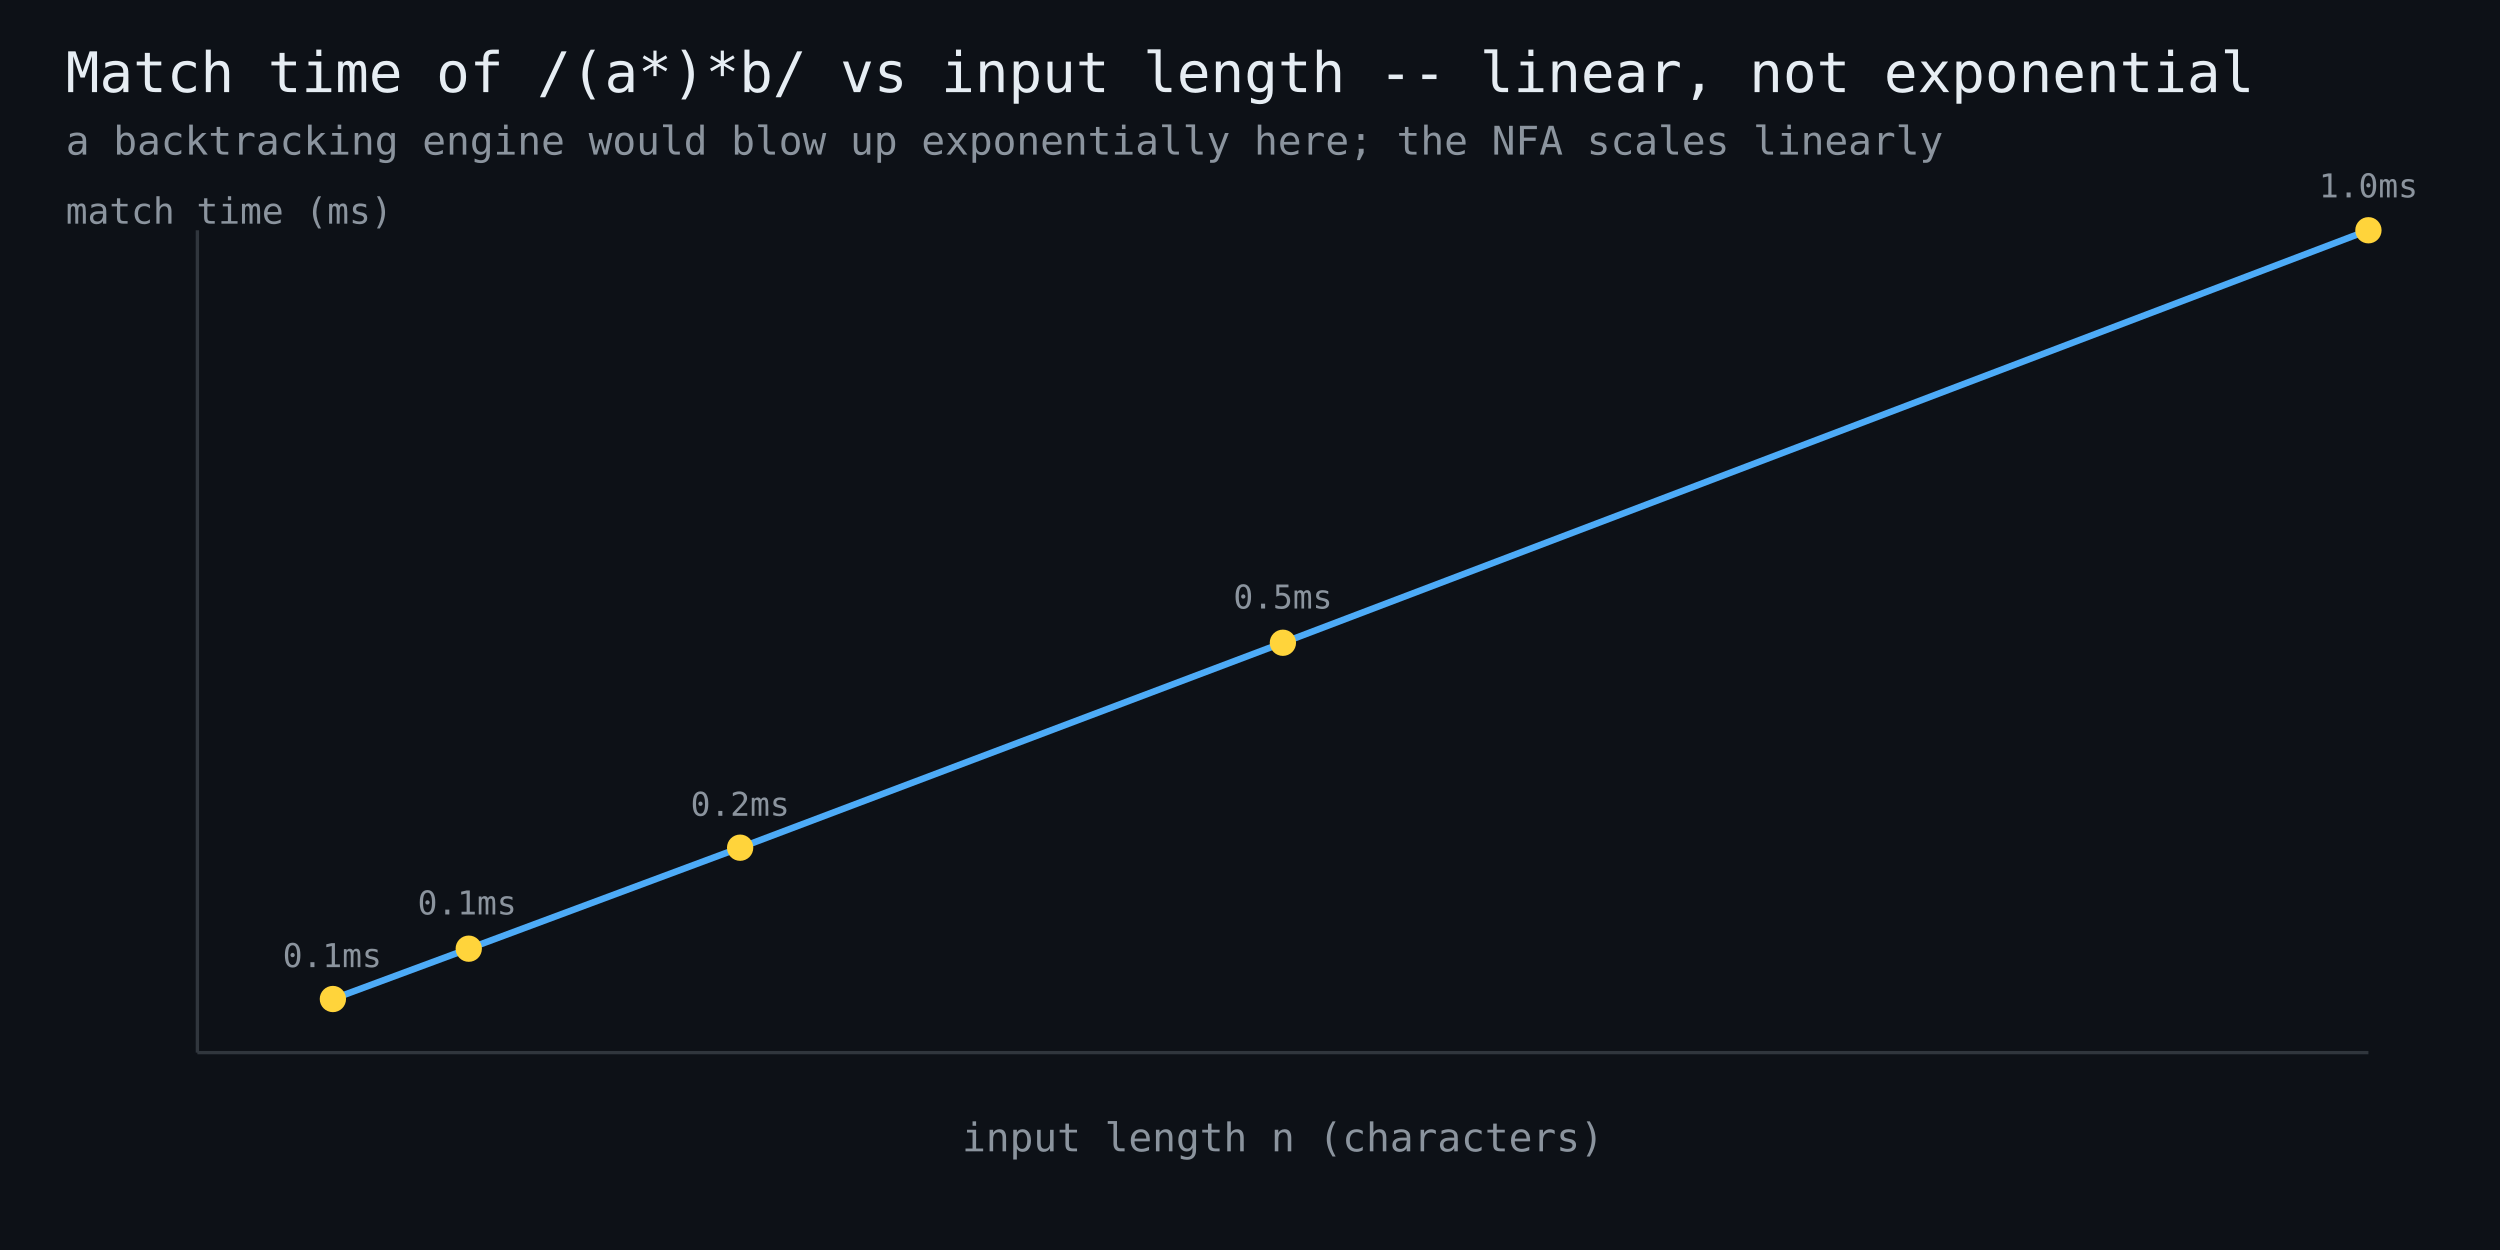
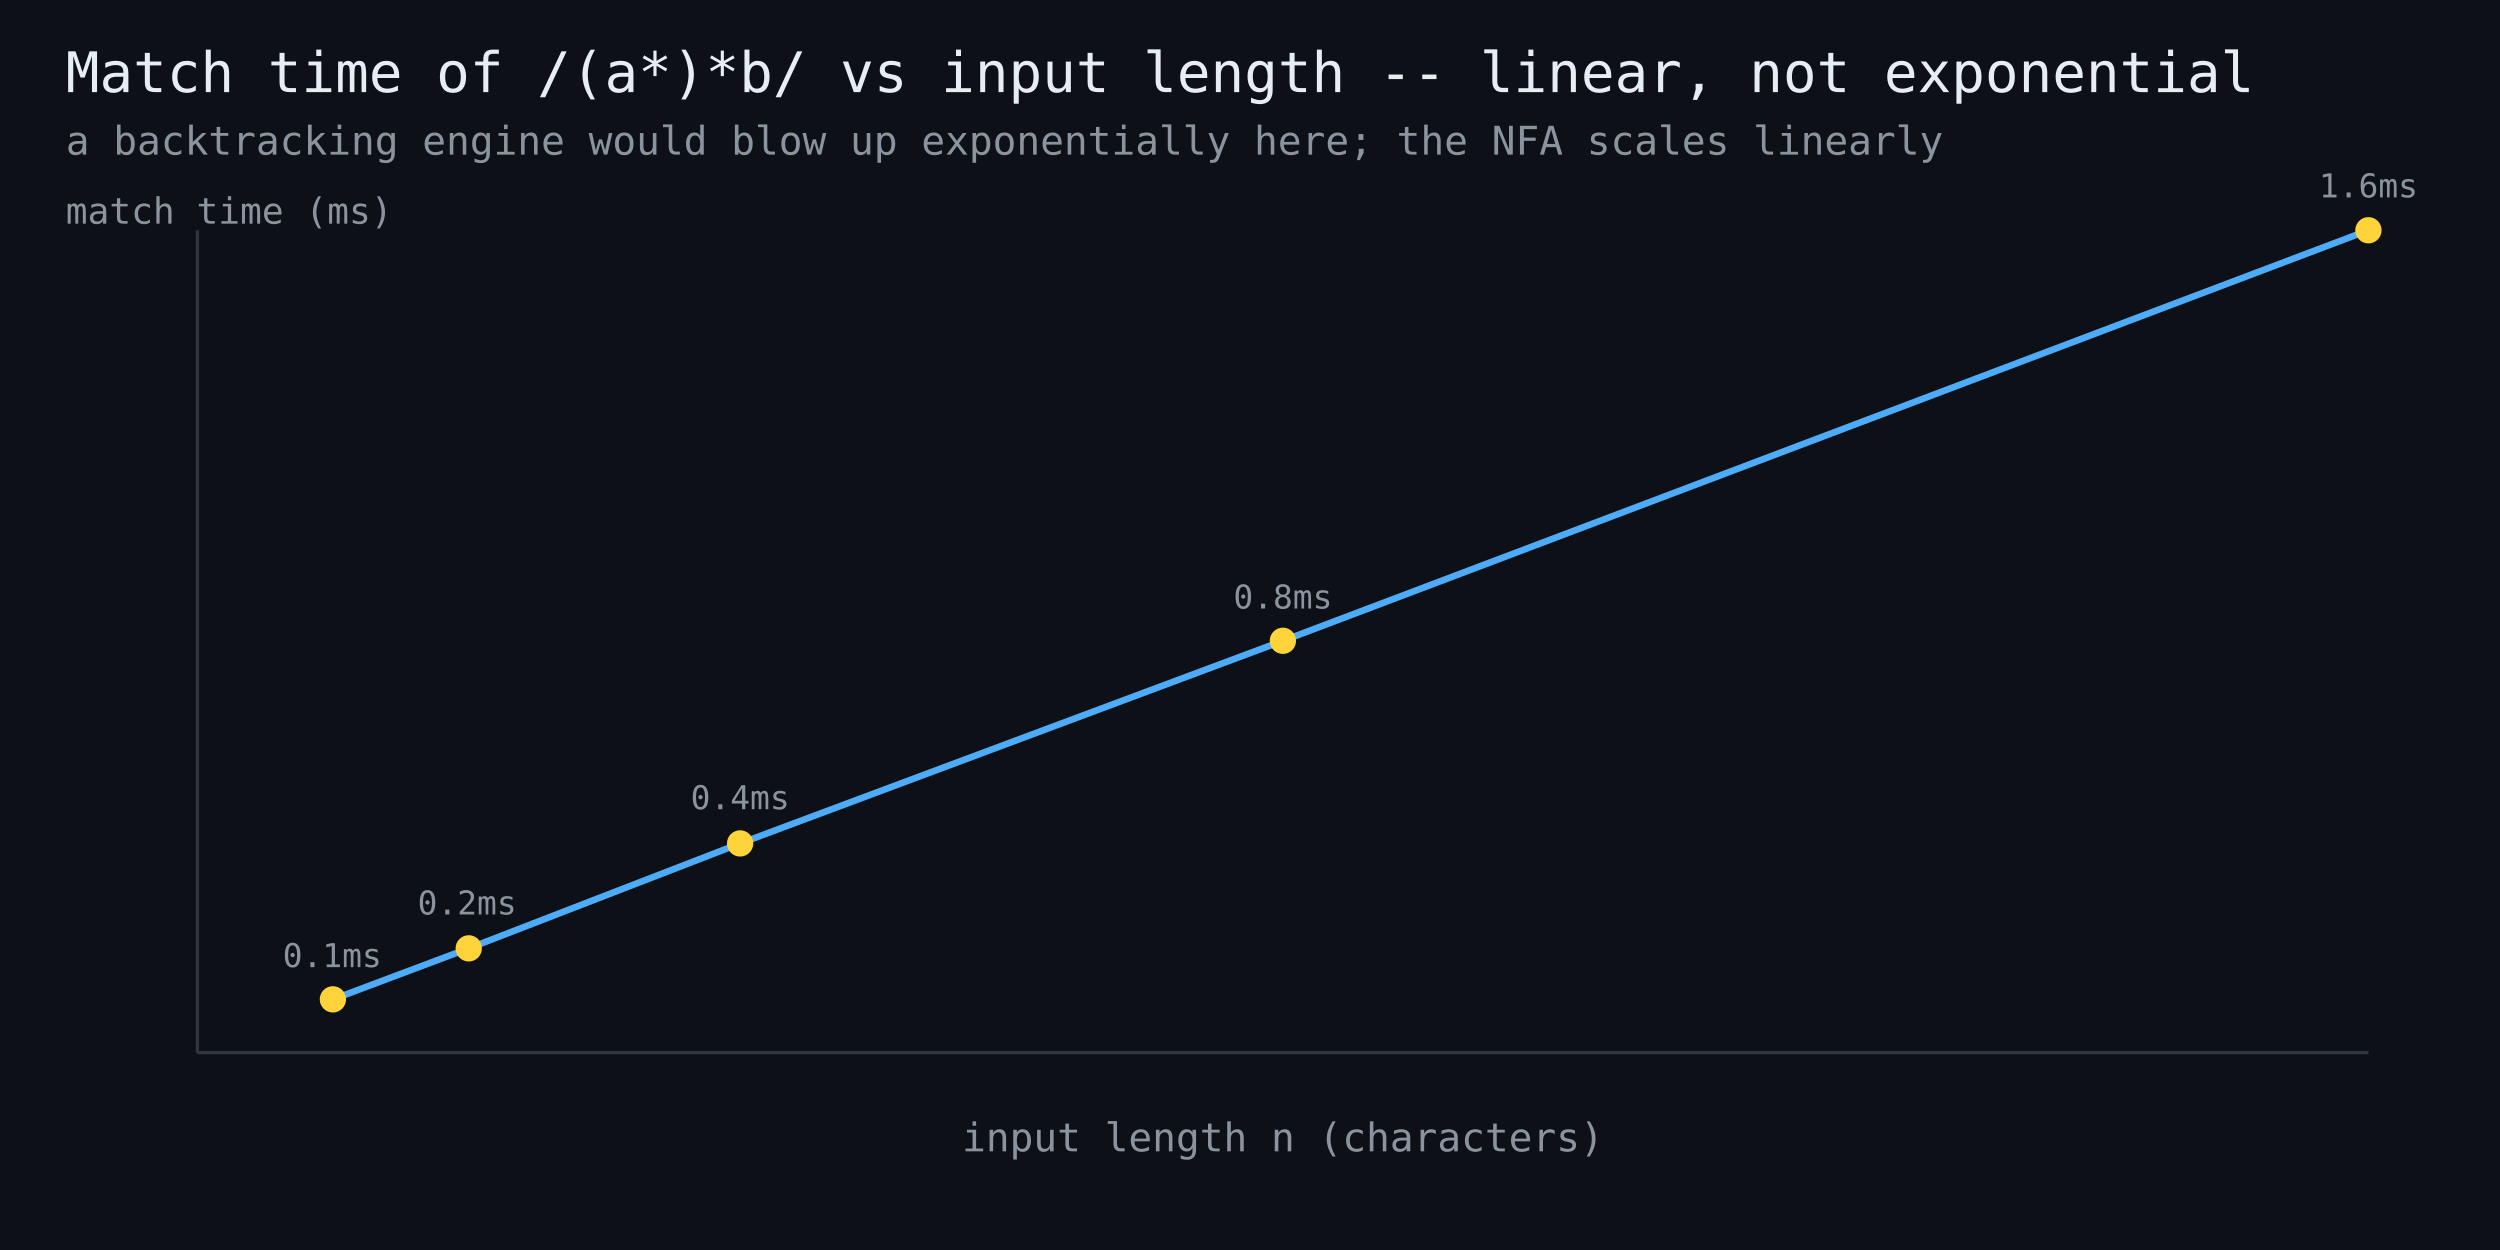
<svg xmlns="http://www.w3.org/2000/svg" width="760" height="380" viewBox="0 0 760 380" font-family="monospace">
  <rect width="760" height="380" fill="#0d1117" />
  <text x="20" y="28" fill="#e6edf3" font-size="17">Match time of /(a*)*b/ vs input length -- linear, not exponential</text>
  <text x="20" y="47" fill="#8b949e" font-size="12">a backtracking engine would blow up exponentially here; the NFA scales linearly</text>
  <line x1="60" y1="320" x2="720" y2="320" stroke="#30363d" stroke-width="1" />
  <line x1="60" y1="320" x2="60" y2="70" stroke="#30363d" stroke-width="1" />
-   <polyline points="101.2,303.7 142.5,288.4 225.0,257.7 390.0,195.4 720.0,70.0" fill="none" stroke="#4dabf7" stroke-width="2" />
-   <circle cx="101.2" cy="303.7" r="4" fill="#ffd43b" />
+   <polyline points="101.2,303.8 142.5,288.3 225.0,256.4 390.0,194.8 720.0,70.0" fill="none" stroke="#4dabf7" stroke-width="2" />
+   <circle cx="101.2" cy="303.8" r="4" fill="#ffd43b" />
  <text x="101" y="294" fill="#8b949e" font-size="10" text-anchor="middle">0.1ms</text>
-   <circle cx="142.5" cy="288.4" r="4" fill="#ffd43b" />
-   <text x="142" y="278" fill="#8b949e" font-size="10" text-anchor="middle">0.1ms</text>
-   <circle cx="225.0" cy="257.7" r="4" fill="#ffd43b" />
-   <text x="225" y="248" fill="#8b949e" font-size="10" text-anchor="middle">0.2ms</text>
-   <circle cx="390.0" cy="195.4" r="4" fill="#ffd43b" />
-   <text x="390" y="185" fill="#8b949e" font-size="10" text-anchor="middle">0.5ms</text>
+   <circle cx="142.5" cy="288.3" r="4" fill="#ffd43b" />
+   <text x="142" y="278" fill="#8b949e" font-size="10" text-anchor="middle">0.2ms</text>
+   <circle cx="225.0" cy="256.4" r="4" fill="#ffd43b" />
+   <text x="225" y="246" fill="#8b949e" font-size="10" text-anchor="middle">0.4ms</text>
+   <circle cx="390.0" cy="194.8" r="4" fill="#ffd43b" />
+   <text x="390" y="185" fill="#8b949e" font-size="10" text-anchor="middle">0.8ms</text>
  <circle cx="720.0" cy="70.0" r="4" fill="#ffd43b" />
-   <text x="720" y="60" fill="#8b949e" font-size="10" text-anchor="middle">1.0ms</text>
+   <text x="720" y="60" fill="#8b949e" font-size="10" text-anchor="middle">1.6ms</text>
  <text x="390" y="350" fill="#8b949e" font-size="12" text-anchor="middle">input length n (characters)</text>
  <text x="20" y="68" fill="#8b949e" font-size="11">match time (ms)</text>
</svg>
